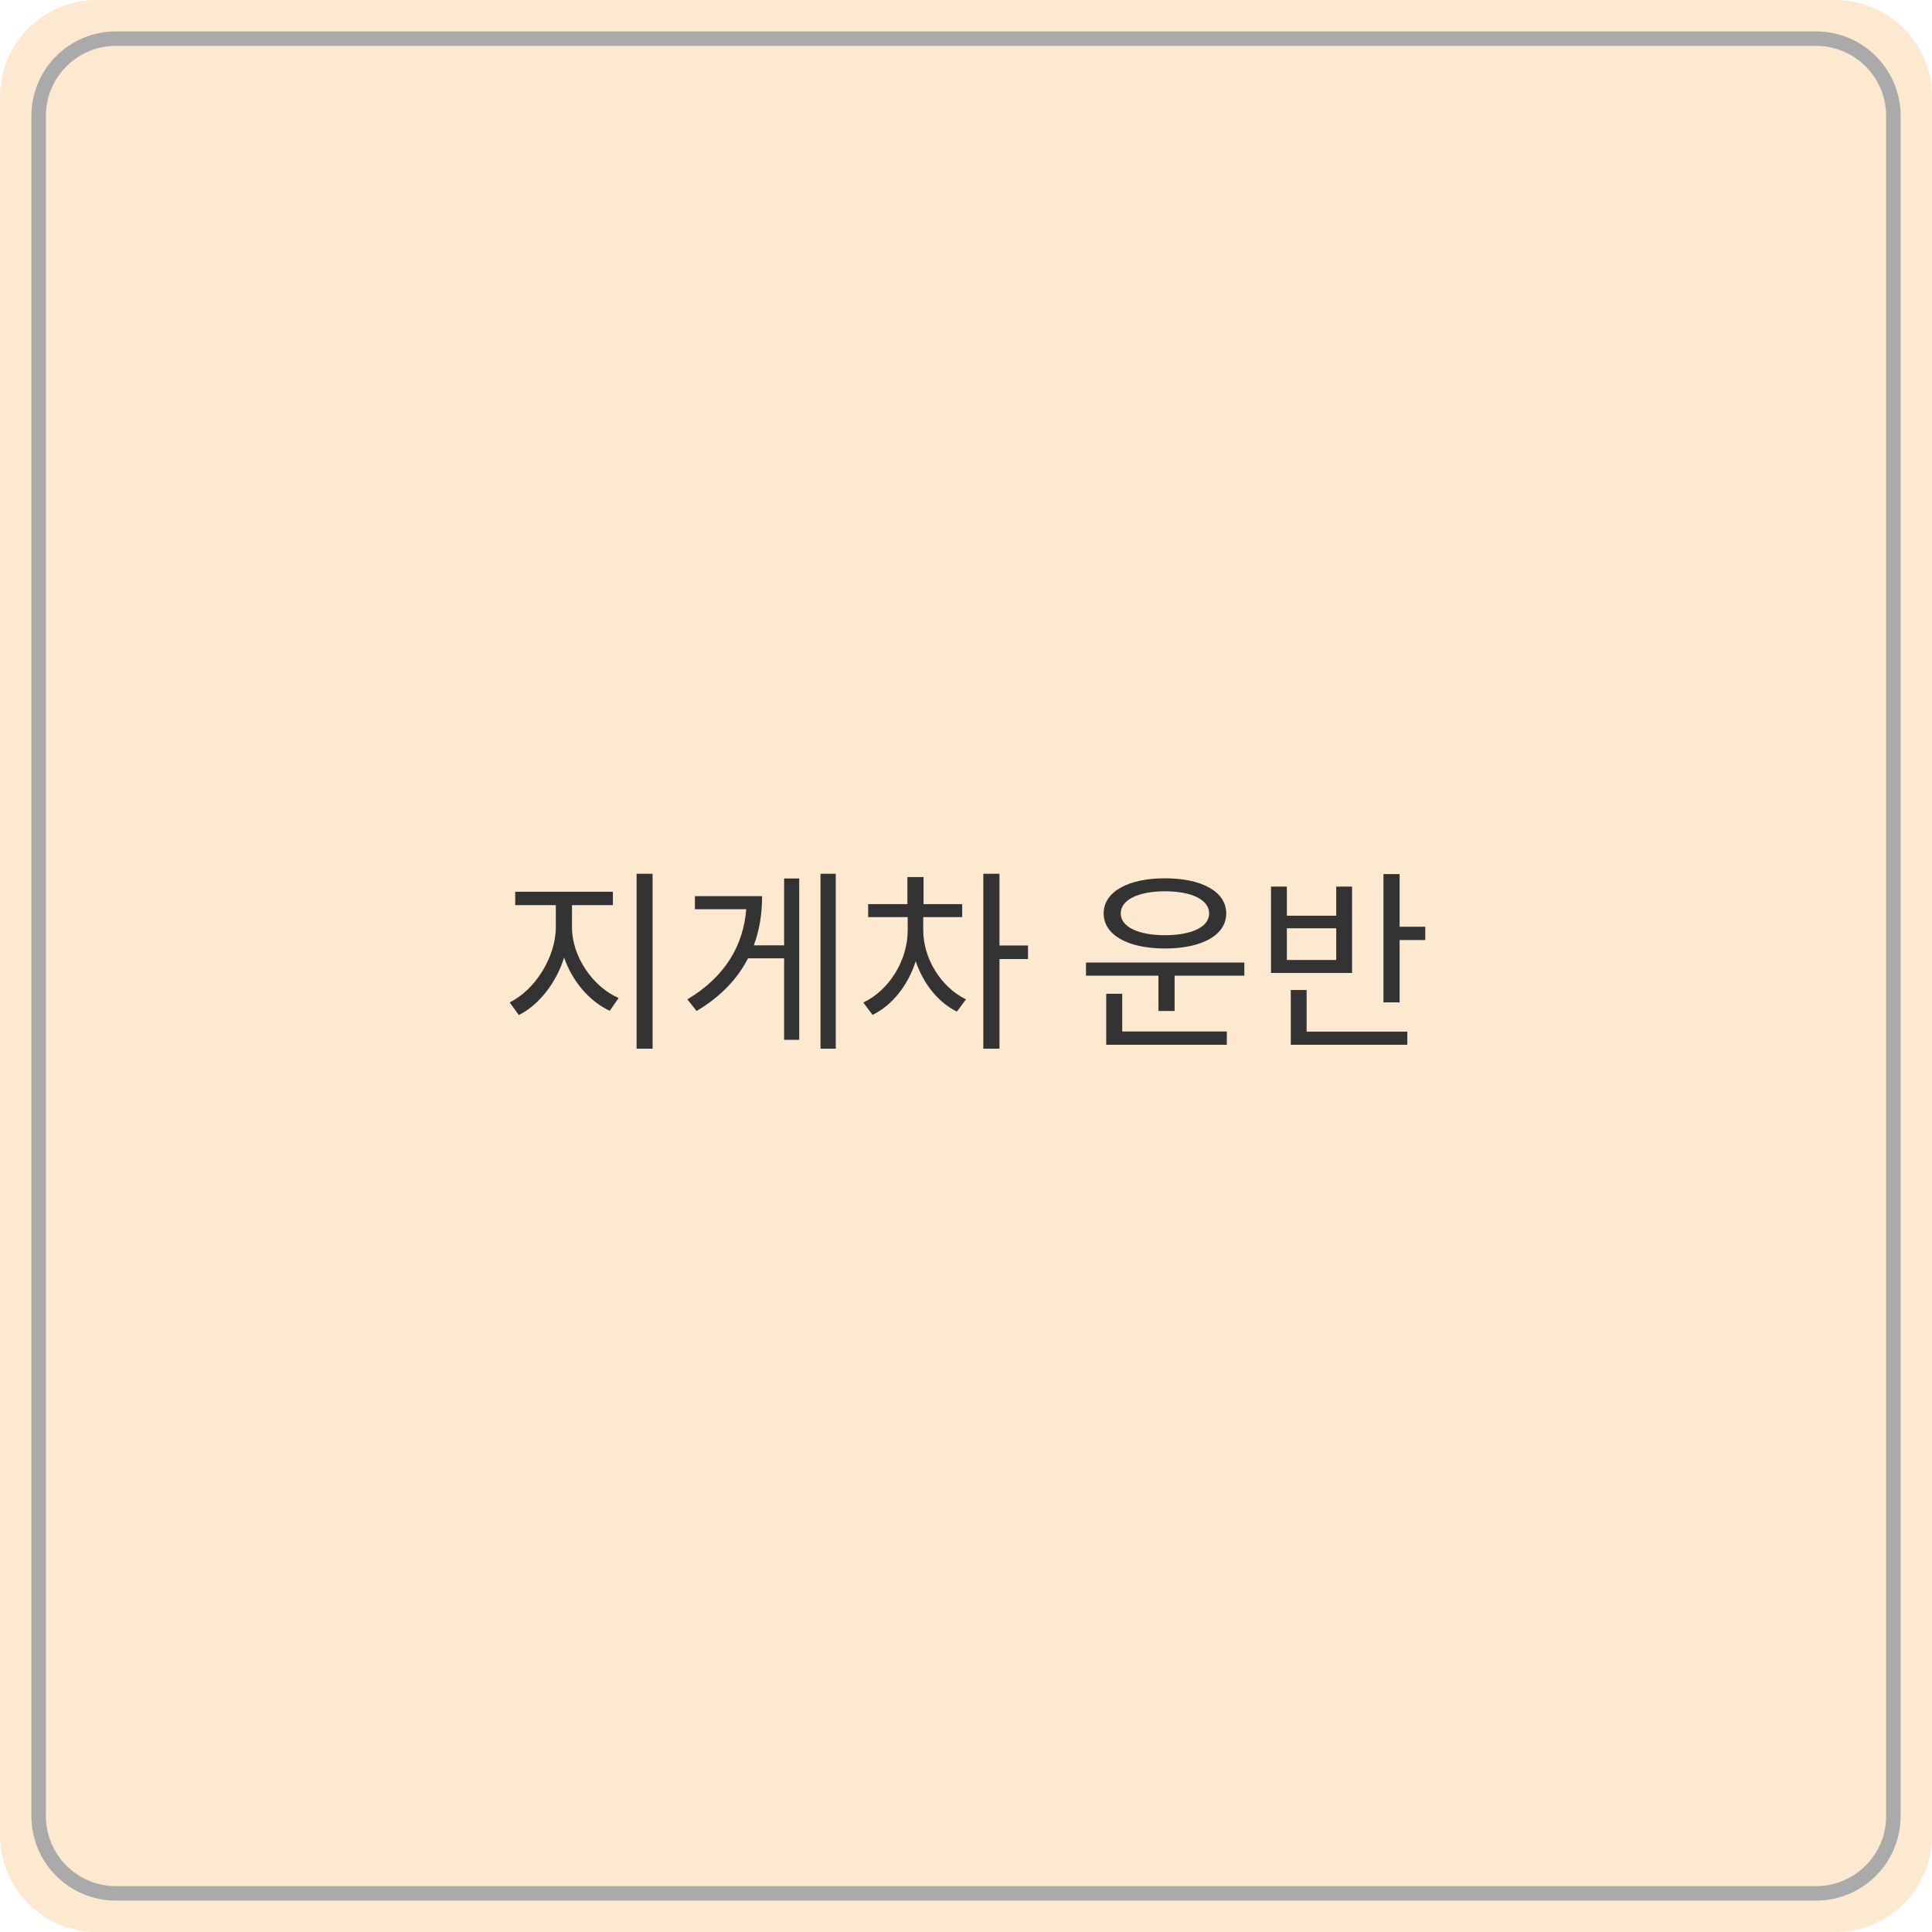
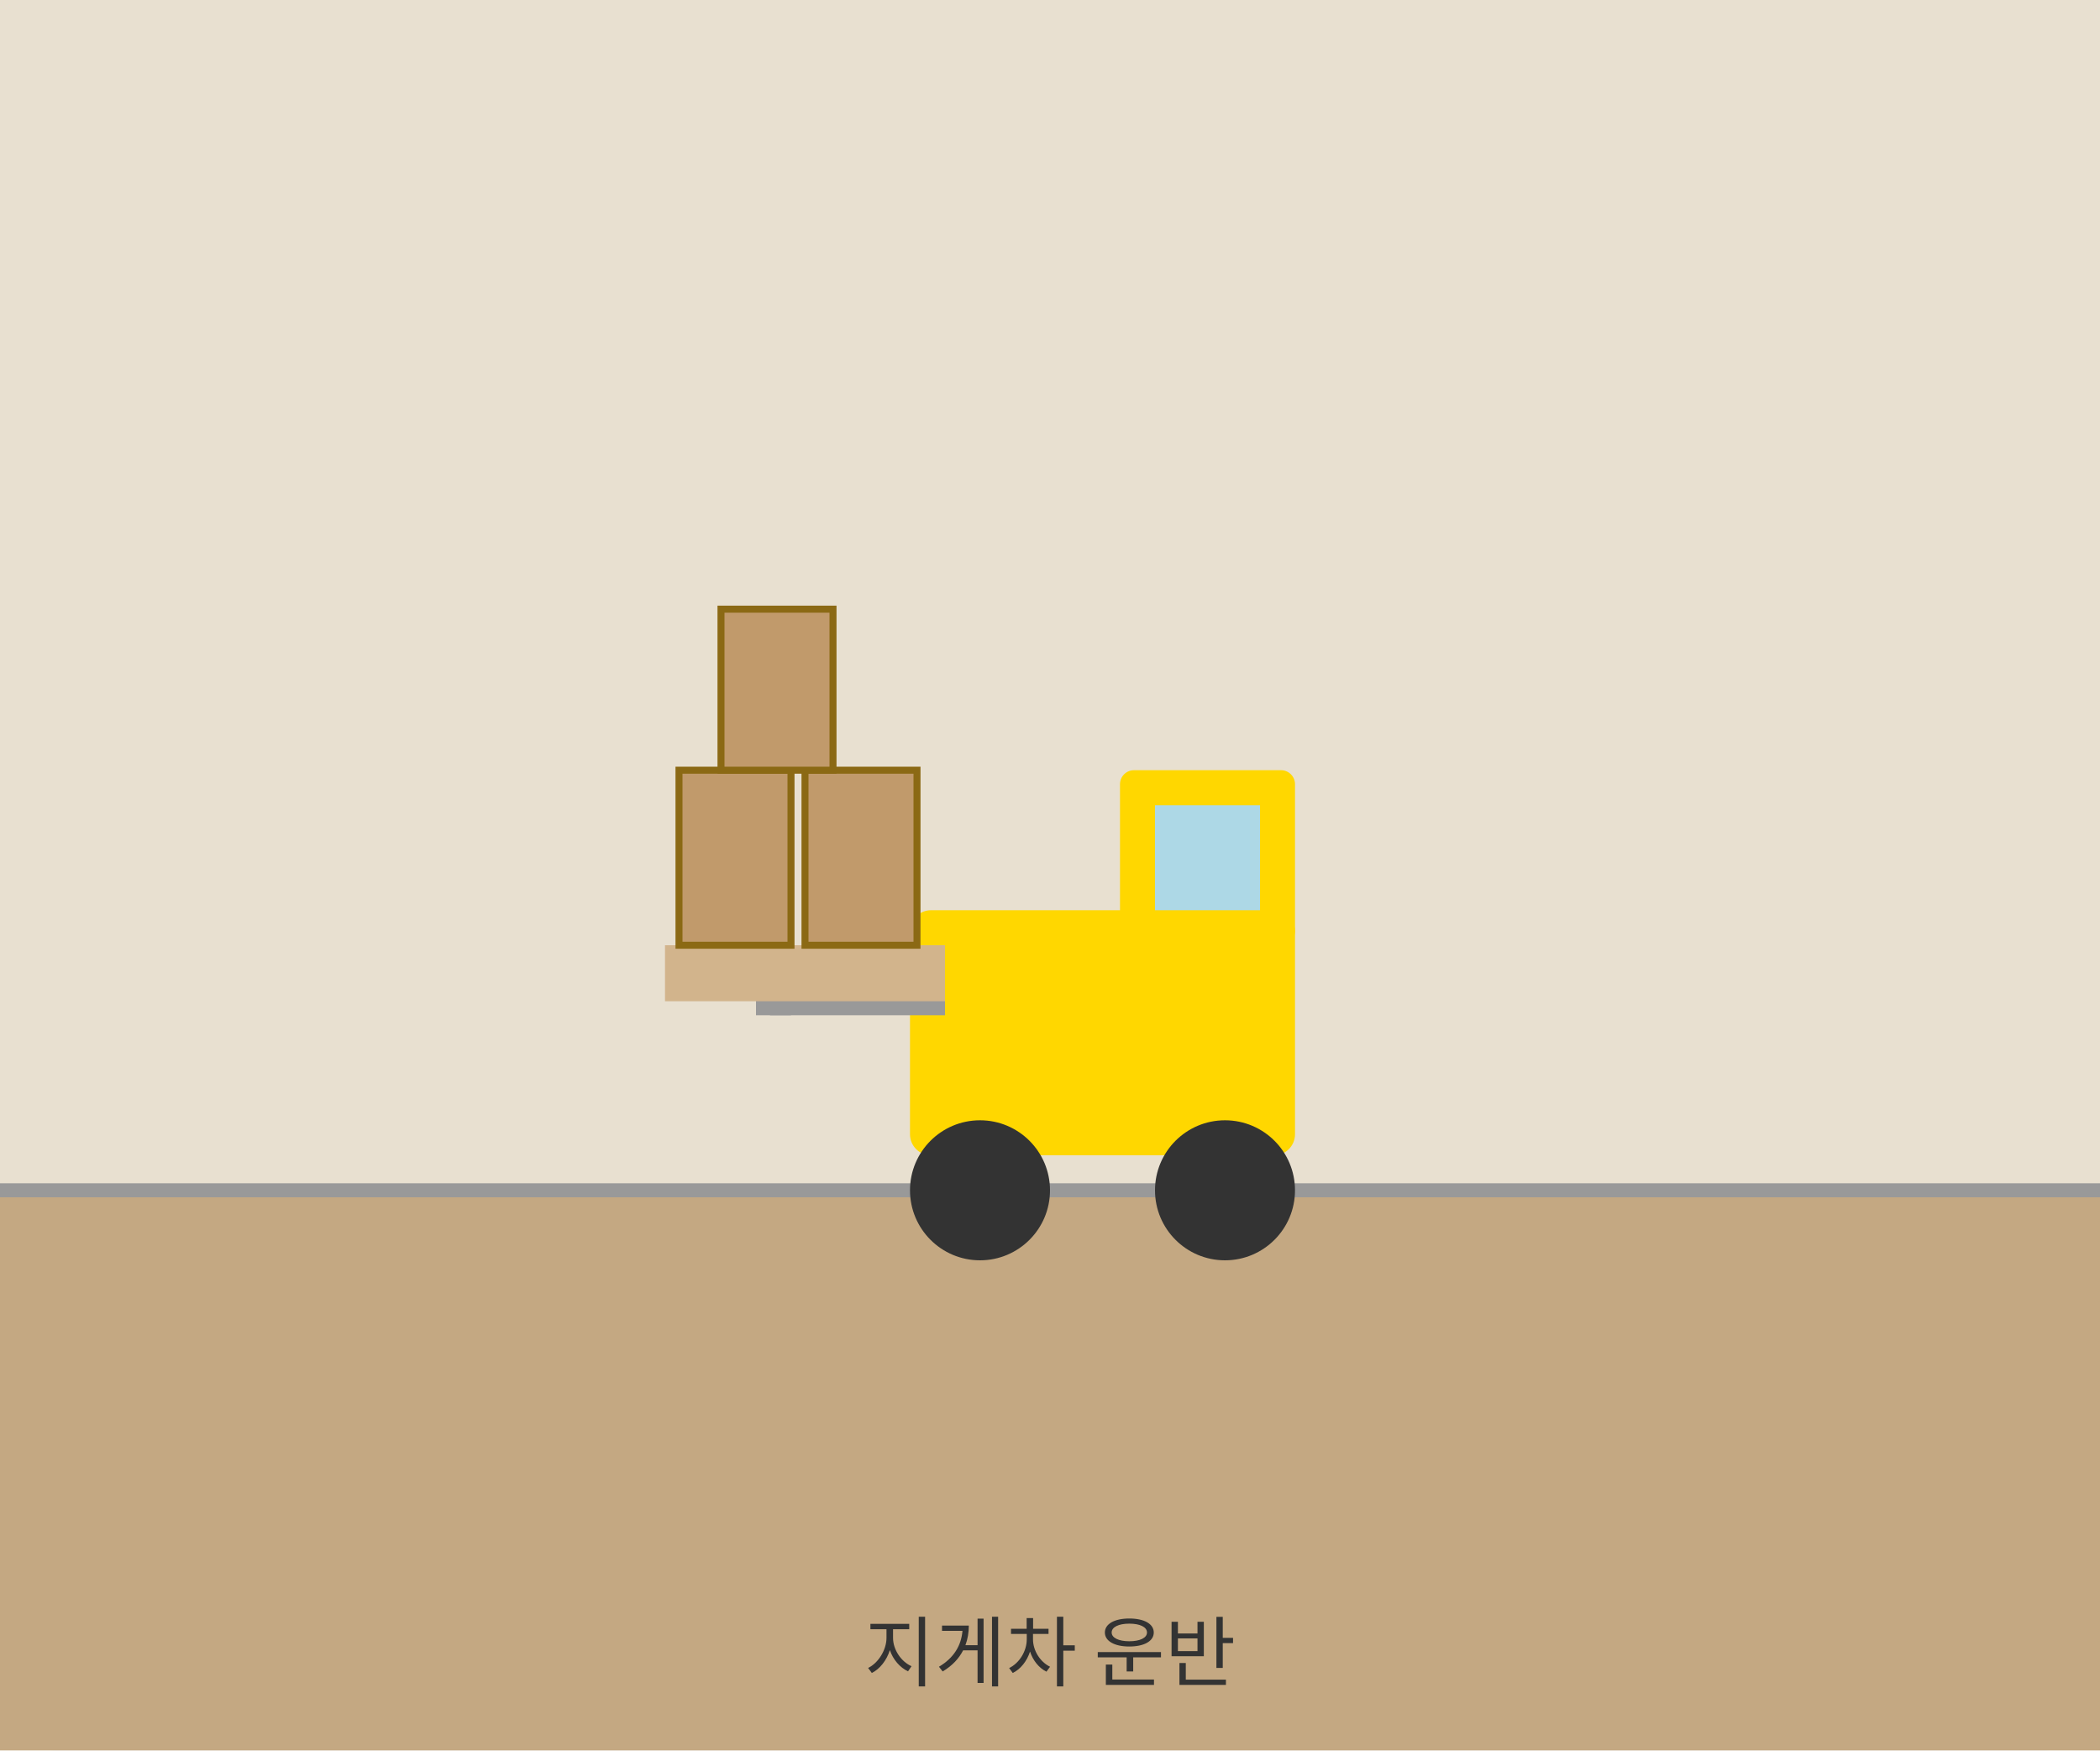
- <svg xmlns="http://www.w3.org/2000/svg" width="200" height="200" viewBox="0 0 200 200">
-   <rect width="200" height="200" fill="#fde8d0" rx="10" />
-   <rect x="4" y="4" width="192" height="192" fill="none" stroke="#aaa" stroke-width="1.5" rx="8" />
-   <text x="100" y="100" font-size="20" fill="#333" dominant-baseline="middle" text-anchor="middle">지게차 운반</text>
+ <svg xmlns="http://www.w3.org/2000/svg" viewBox="0 0 300 250" width="300" height="250">
+   <rect width="300" height="250" fill="#f0f4f8" rx="8" />
+   <rect x="0" y="0" width="300" height="170" fill="#E8E0D0" />
+   <rect x="0" y="170" width="300" height="80" fill="#C4A882" />
+   <line x1="0" y1="170" x2="300" y2="170" stroke="#999" stroke-width="2" />
+   <rect x="130" y="130" width="55" height="35" rx="3" fill="#FFD700" />
+   <rect x="160" y="110" width="25" height="25" rx="2" fill="#FFD700" />
+   <rect x="165" y="115" width="15" height="15" fill="#ADD8E6" />
+   <rect x="110" y="140" width="25" height="5" fill="#999" />
+   <rect x="108" y="115" width="5" height="30" fill="#999" />
+   <circle cx="140" cy="170" r="10" fill="#333" />
+   <circle cx="175" cy="170" r="10" fill="#333" />
+   <rect x="95" y="135" width="40" height="8" fill="#D2B48C" />
+   <rect x="97" y="110" width="16" height="25" fill="#C19A6B" stroke="#8B6914" />
+   <rect x="115" y="110" width="16" height="25" fill="#C19A6B" stroke="#8B6914" />
+   <rect x="103" y="87" width="16" height="23" fill="#C19A6B" stroke="#8B6914" />
+   <text x="150" y="240" text-anchor="middle" font-size="11" fill="#333" font-family="Arial">지게차 운반</text>
</svg>
